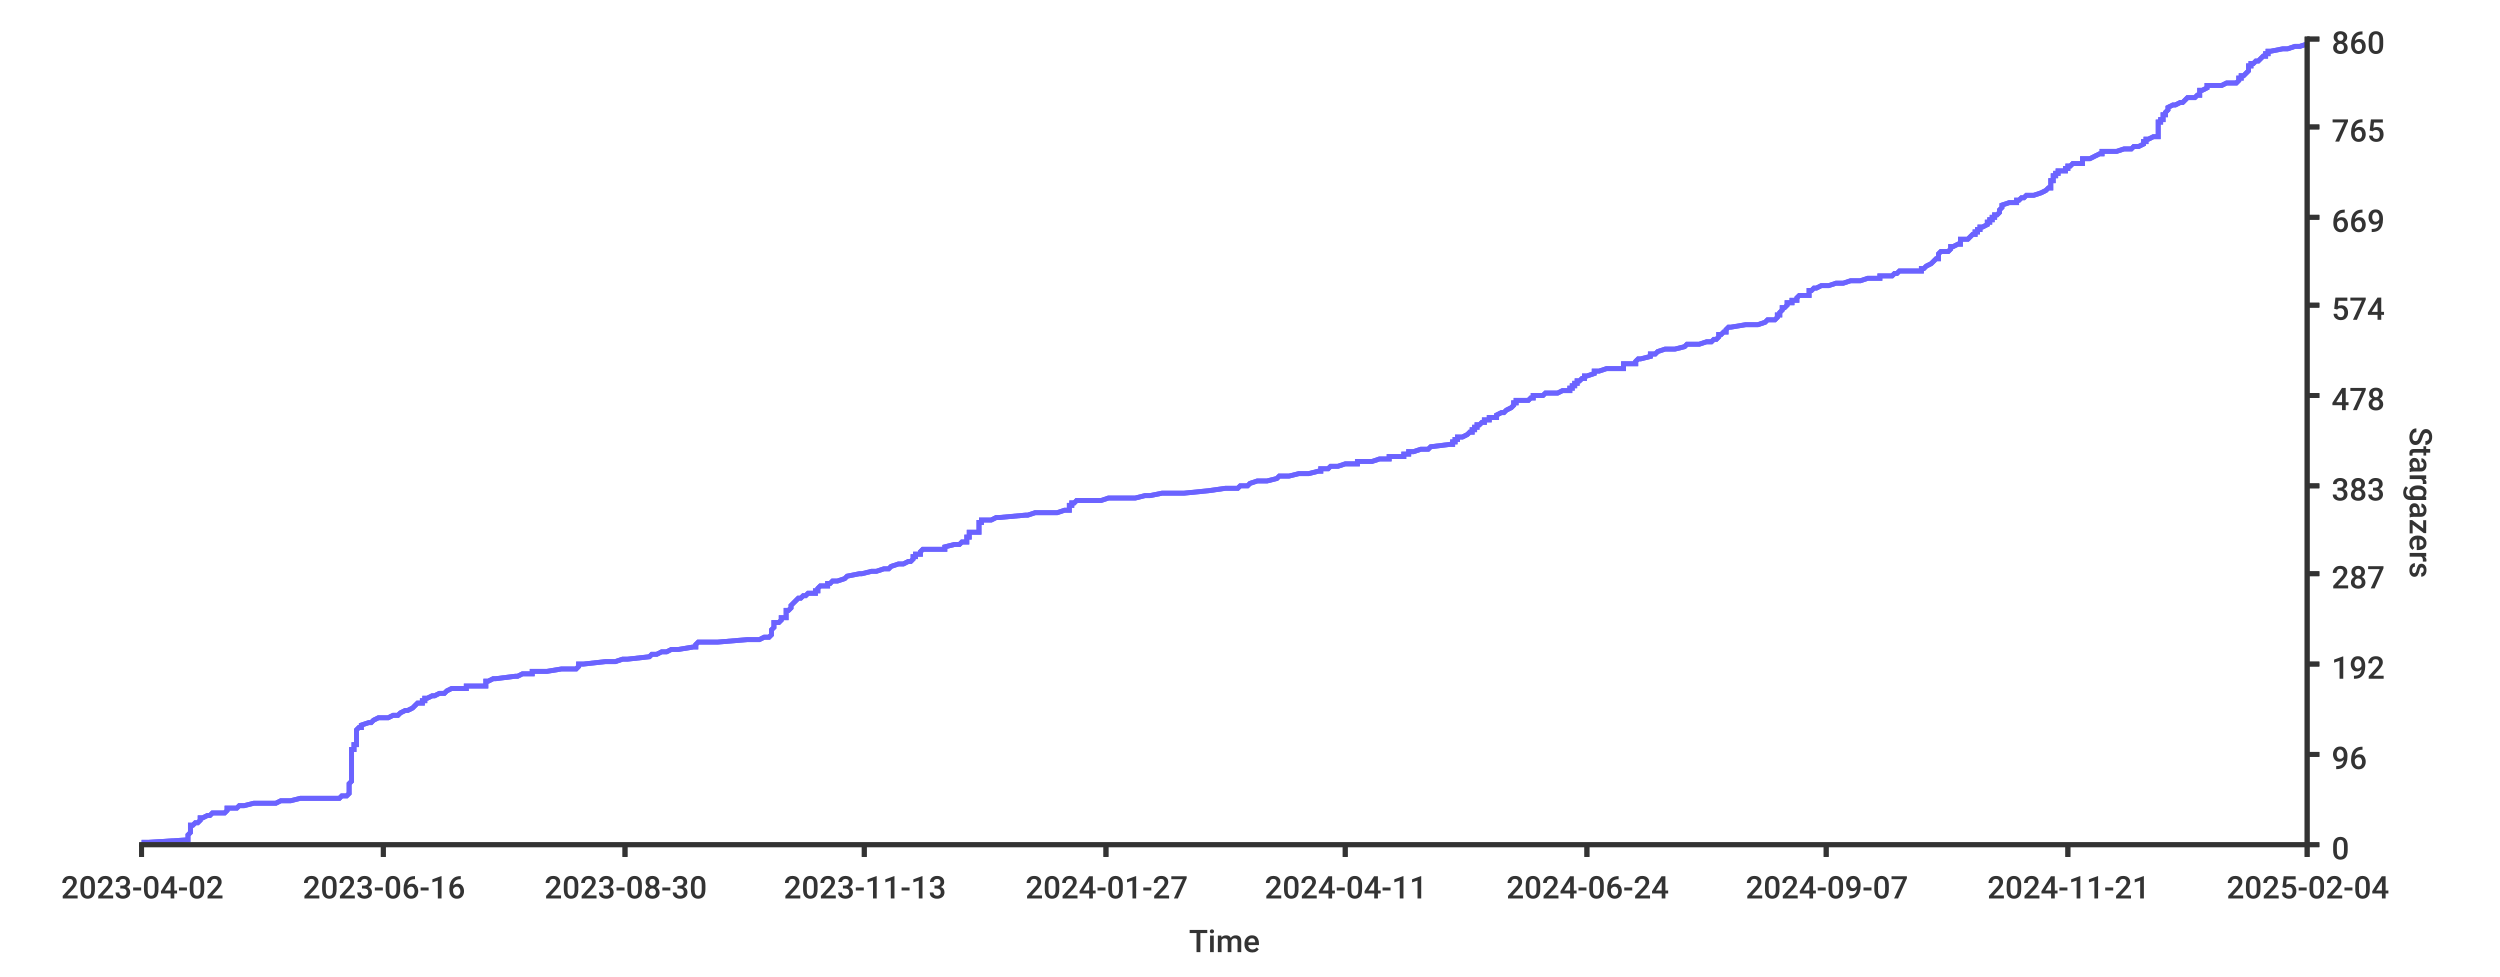
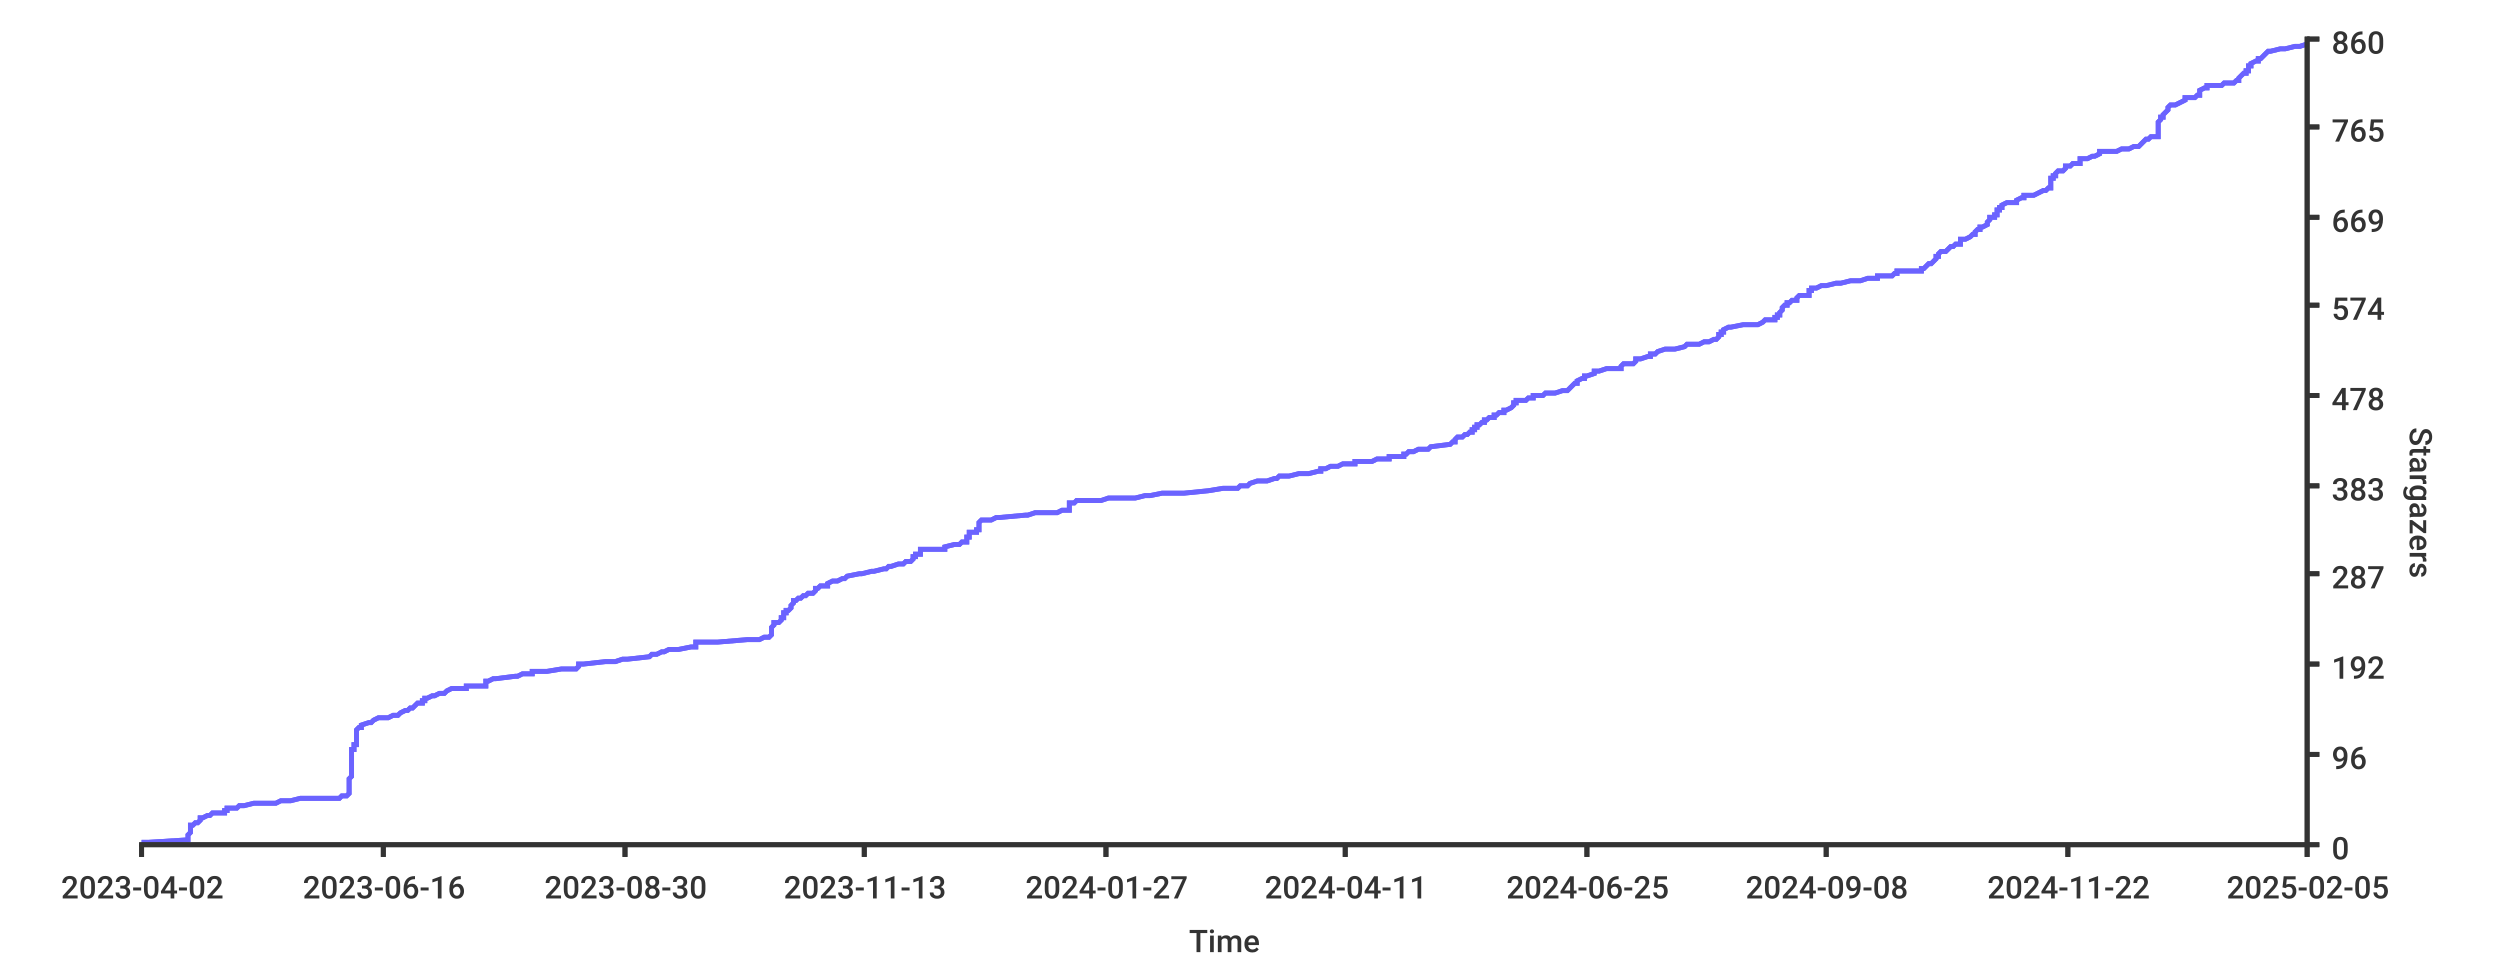
<svg xmlns="http://www.w3.org/2000/svg" width="1024px" height="400px">
  <style type="text/css">
path { fill: none; stroke: rgb(51,51,51); }
path.series { stroke: #6b63ff; }
rect.background { fill: rgb(255,255,255); stroke: none; }

text {
	stroke-width: 0;
	stroke: none;
	fill: rgba(51,51,51,1.0);
	font-size: 12.8px;
	font-family: 'Roboto Medium', sans-serif;
}
</style>
  <rect class="background" rx="8" x="0" y="0" width="1024px" height="400px" />
-   <rect width="1024px" height="400px" class="background" rx="8" x="0" y="0" />
-   <path stroke-width="2" class="series" d="M 58 345 L 61 345 L 77 344 L 77 344 L 77 344 L 77 343 L 77 343 L 77 342 L 77 342 L 77 342 L 78 341 L 78 341 L 78 341 L 78 340 L 78 340 L 78 339 L 78 339 L 78 339 L 78 338 L 79 338 L 80 337 L 80 337 L 81 337 L 82 336 L 82 336 L 82 336 L 82 335 L 83 335 L 85 334 L 85 334 L 86 334 L 87 333 L 92 333 L 93 332 L 93 332 L 93 332 L 93 331 L 96 331 L 97 331 L 98 330 L 100 330 L 104 329 L 106 329 L 113 329 L 115 328 L 119 328 L 123 327 L 125 327 L 139 327 L 140 326 L 140 326 L 142 326 L 143 325 L 143 325 L 143 324 L 143 324 L 143 324 L 143 323 L 143 323 L 143 322 L 143 322 L 143 322 L 143 321 L 143 321 L 143 321 L 144 320 L 144 320 L 144 319 L 144 319 L 144 319 L 144 318 L 144 318 L 144 317 L 144 317 L 144 317 L 144 316 L 144 316 L 144 316 L 144 315 L 144 315 L 144 314 L 144 314 L 144 314 L 144 313 L 144 313 L 144 313 L 144 312 L 144 312 L 144 311 L 144 311 L 144 311 L 144 310 L 144 310 L 144 309 L 144 309 L 144 309 L 144 308 L 144 308 L 144 308 L 144 307 L 145 307 L 145 306 L 145 306 L 145 306 L 145 305 L 146 305 L 146 304 L 146 304 L 146 304 L 146 303 L 146 303 L 146 303 L 146 302 L 146 302 L 146 301 L 146 301 L 146 301 L 146 300 L 146 300 L 146 299 L 146 299 L 146 299 L 147 298 L 148 298 L 148 298 L 148 297 L 148 297 L 151 296 L 152 296 L 152 296 L 153 295 L 153 295 L 155 294 L 158 294 L 159 294 L 161 293 L 162 293 L 163 293 L 164 292 L 164 292 L 166 291 L 167 291 L 167 291 L 169 290 L 169 290 L 170 289 L 170 289 L 170 289 L 171 288 L 172 288 L 173 288 L 173 287 L 174 287 L 174 286 L 174 286 L 175 286 L 177 285 L 178 285 L 180 284 L 181 284 L 182 284 L 183 283 L 183 283 L 183 283 L 185 282 L 191 282 L 191 281 L 193 281 L 199 281 L 199 280 L 199 280 L 199 280 L 199 279 L 200 279 L 202 278 L 203 278 L 203 278 L 211 277 L 212 277 L 214 276 L 216 276 L 218 276 L 218 275 L 219 275 L 224 275 L 230 274 L 236 274 L 237 273 L 237 273 L 237 273 L 237 272 L 239 272 L 248 271 L 252 271 L 252 271 L 255 270 L 256 270 L 257 270 L 266 269 L 266 269 L 267 268 L 267 268 L 269 268 L 271 267 L 273 267 L 275 266 L 276 266 L 278 266 L 284 265 L 284 265 L 285 265 L 285 264 L 285 264 L 286 263 L 288 263 L 294 263 L 306 262 L 311 262 L 313 261 L 313 261 L 315 261 L 316 260 L 316 260 L 316 260 L 316 259 L 316 259 L 316 258 L 316 258 L 316 258 L 317 257 L 317 257 L 317 256 L 317 256 L 317 256 L 317 255 L 318 255 L 319 255 L 320 254 L 320 254 L 320 253 L 320 253 L 322 253 L 322 252 L 322 252 L 322 251 L 322 251 L 322 251 L 322 250 L 323 250 L 323 250 L 324 249 L 324 249 L 324 248 L 324 248 L 324 248 L 325 247 L 325 247 L 325 247 L 326 246 L 326 246 L 327 245 L 327 245 L 328 245 L 329 244 L 330 244 L 331 243 L 334 243 L 334 243 L 334 242 L 334 242 L 335 242 L 335 241 L 335 241 L 336 240 L 337 240 L 339 240 L 339 239 L 340 239 L 341 238 L 343 238 L 343 238 L 346 237 L 346 237 L 346 237 L 347 236 L 347 236 L 352 235 L 353 235 L 353 235 L 357 234 L 359 234 L 362 233 L 363 233 L 364 233 L 365 232 L 365 232 L 365 232 L 368 231 L 370 231 L 372 230 L 372 230 L 373 230 L 374 229 L 374 229 L 374 228 L 374 228 L 375 228 L 375 227 L 375 227 L 377 227 L 377 226 L 377 226 L 378 225 L 382 225 L 387 225 L 387 224 L 387 224 L 391 223 L 393 223 L 393 223 L 394 222 L 395 222 L 396 222 L 396 221 L 396 221 L 396 220 L 396 220 L 397 220 L 397 219 L 397 219 L 397 218 L 398 218 L 401 218 L 401 217 L 401 217 L 401 217 L 401 216 L 401 216 L 401 215 L 401 215 L 401 215 L 401 214 L 402 214 L 402 214 L 402 213 L 406 213 L 408 212 L 408 212 L 409 212 L 420 211 L 421 211 L 424 210 L 427 210 L 433 210 L 436 209 L 438 209 L 438 209 L 438 208 L 438 208 L 438 207 L 439 207 L 439 207 L 439 206 L 440 206 L 441 205 L 449 205 L 451 205 L 454 204 L 461 204 L 465 204 L 469 203 L 471 203 L 476 202 L 476 202 L 485 202 L 495 201 L 495 201 L 502 200 L 502 200 L 507 200 L 508 199 L 511 199 L 511 199 L 512 198 L 512 198 L 515 197 L 516 197 L 519 197 L 523 196 L 523 196 L 524 195 L 525 195 L 528 195 L 532 194 L 532 194 L 536 194 L 540 193 L 541 193 L 541 192 L 543 192 L 544 192 L 545 191 L 548 191 L 551 190 L 553 190 L 556 190 L 556 189 L 561 189 L 562 189 L 565 188 L 569 188 L 569 187 L 574 187 L 575 187 L 575 186 L 577 186 L 577 185 L 579 185 L 579 185 L 582 184 L 585 184 L 585 184 L 586 183 L 586 183 L 594 182 L 594 182 L 595 182 L 595 181 L 595 181 L 596 181 L 596 180 L 597 180 L 597 179 L 599 179 L 599 179 L 601 178 L 601 178 L 602 177 L 603 177 L 603 177 L 603 176 L 604 176 L 604 176 L 604 175 L 605 175 L 605 174 L 605 174 L 606 174 L 607 173 L 608 173 L 608 172 L 609 172 L 610 172 L 610 171 L 611 171 L 613 171 L 613 170 L 613 170 L 615 169 L 616 169 L 616 169 L 617 168 L 617 168 L 619 167 L 619 167 L 619 167 L 620 166 L 620 166 L 620 166 L 620 165 L 621 165 L 621 164 L 622 164 L 626 164 L 627 163 L 628 163 L 628 162 L 631 162 L 632 162 L 633 161 L 635 161 L 638 161 L 640 160 L 643 160 L 643 159 L 644 159 L 644 159 L 644 158 L 645 158 L 645 157 L 645 157 L 646 157 L 646 156 L 646 156 L 647 156 L 648 155 L 649 155 L 649 154 L 650 154 L 650 154 L 653 153 L 653 153 L 653 152 L 654 152 L 655 152 L 658 151 L 661 151 L 665 151 L 665 150 L 665 150 L 665 149 L 667 149 L 670 149 L 670 148 L 670 148 L 670 148 L 671 147 L 672 147 L 676 146 L 676 146 L 676 146 L 676 145 L 678 145 L 679 144 L 679 144 L 679 144 L 682 143 L 686 143 L 686 143 L 690 142 L 690 142 L 691 141 L 695 141 L 696 141 L 699 140 L 701 140 L 702 139 L 703 139 L 703 139 L 704 138 L 704 138 L 704 138 L 704 137 L 705 137 L 706 136 L 706 136 L 707 136 L 707 135 L 707 135 L 708 134 L 709 134 L 709 134 L 715 133 L 715 133 L 720 133 L 723 132 L 723 132 L 724 131 L 724 131 L 727 131 L 728 130 L 728 130 L 728 129 L 729 129 L 729 129 L 729 128 L 729 128 L 729 128 L 730 127 L 730 127 L 730 126 L 730 126 L 731 126 L 732 125 L 732 125 L 732 124 L 733 124 L 734 124 L 734 123 L 735 123 L 736 123 L 736 122 L 736 122 L 737 121 L 738 121 L 741 121 L 741 120 L 741 120 L 741 119 L 741 119 L 742 119 L 743 118 L 743 118 L 744 118 L 746 117 L 749 117 L 752 116 L 753 116 L 755 116 L 758 115 L 762 115 L 762 115 L 765 114 L 770 114 L 770 113 L 770 113 L 775 113 L 776 112 L 777 112 L 778 111 L 778 111 L 787 111 L 787 110 L 788 110 L 788 110 L 789 109 L 789 109 L 791 108 L 791 108 L 791 108 L 792 107 L 792 107 L 793 106 L 793 106 L 794 106 L 794 105 L 794 105 L 794 105 L 794 104 L 794 104 L 795 103 L 796 103 L 798 103 L 799 102 L 799 102 L 799 101 L 800 101 L 800 101 L 802 100 L 802 100 L 803 100 L 803 99 L 803 99 L 803 98 L 805 98 L 806 98 L 807 97 L 807 97 L 808 96 L 809 96 L 809 96 L 809 95 L 810 95 L 810 95 L 810 94 L 811 94 L 811 93 L 812 93 L 812 93 L 814 92 L 814 92 L 814 91 L 815 91 L 815 91 L 815 90 L 816 90 L 816 90 L 816 89 L 817 89 L 817 88 L 818 88 L 818 88 L 819 87 L 819 87 L 819 86 L 819 86 L 819 86 L 820 85 L 820 85 L 820 85 L 820 84 L 820 84 L 823 83 L 824 83 L 826 83 L 826 82 L 826 82 L 827 82 L 828 81 L 829 81 L 830 80 L 830 80 L 833 80 L 836 79 L 836 79 L 838 78 L 838 78 L 838 78 L 839 77 L 840 77 L 840 77 L 840 76 L 840 76 L 840 75 L 840 75 L 840 75 L 840 74 L 841 74 L 841 73 L 841 73 L 841 73 L 841 72 L 841 72 L 842 72 L 842 71 L 843 71 L 843 70 L 844 70 L 846 70 L 846 69 L 847 69 L 847 68 L 848 68 L 848 68 L 849 67 L 852 67 L 853 67 L 853 66 L 853 66 L 853 65 L 853 65 L 856 65 L 858 64 L 858 64 L 860 63 L 860 63 L 861 63 L 861 62 L 862 62 L 867 62 L 870 61 L 873 61 L 874 60 L 875 60 L 876 60 L 878 59 L 878 59 L 878 58 L 878 58 L 879 58 L 879 57 L 880 57 L 880 57 L 882 56 L 884 56 L 884 55 L 884 55 L 884 55 L 884 54 L 884 54 L 884 53 L 884 53 L 884 53 L 884 52 L 884 52 L 884 52 L 884 51 L 884 51 L 884 50 L 884 50 L 885 50 L 885 49 L 885 49 L 886 49 L 886 48 L 886 48 L 886 47 L 886 47 L 887 47 L 887 46 L 887 46 L 888 45 L 888 45 L 888 45 L 888 44 L 888 44 L 888 44 L 890 43 L 891 43 L 893 42 L 894 42 L 894 42 L 895 41 L 895 41 L 896 40 L 897 40 L 899 40 L 900 39 L 901 39 L 901 39 L 901 38 L 901 38 L 901 37 L 901 37 L 902 37 L 904 36 L 904 36 L 904 35 L 908 35 L 910 35 L 912 34 L 915 34 L 916 34 L 917 33 L 917 33 L 917 32 L 917 32 L 918 32 L 918 31 L 919 31 L 920 30 L 920 30 L 920 30 L 921 29 L 921 29 L 921 29 L 921 28 L 921 28 L 921 27 L 922 27 L 922 27 L 922 26 L 923 26 L 924 25 L 925 25 L 925 25 L 926 24 L 926 24 L 926 24 L 927 23 L 928 23 L 928 22 L 928 22 L 929 22 L 929 21 L 930 21 L 935 20 L 935 20 L 937 20 L 940 19 L 941 19 L 942 19 L 945 18" />
-   <path stroke-width="2" class="series" d="M 58 345 L 61 345 L 77 344 L 77 344 L 77 344 L 77 343 L 77 343 L 77 342 L 77 342 L 77 342 L 78 341 L 78 341 L 78 341 L 78 340 L 78 340 L 78 339 L 78 339 L 78 339 L 78 338 L 79 338 L 80 337 L 80 337 L 81 337 L 82 336 L 82 336 L 82 336 L 82 335 L 83 335 L 85 334 L 85 334 L 86 334 L 87 333 L 92 333 L 93 332 L 93 332 L 93 332 L 93 331 L 96 331 L 97 331 L 98 330 L 100 330 L 104 329 L 106 329 L 113 329 L 115 328 L 119 328 L 123 327 L 125 327 L 139 327 L 140 326 L 140 326 L 142 326 L 143 325 L 143 325 L 143 324 L 143 324 L 143 324 L 143 323 L 143 323 L 143 322 L 143 322 L 143 322 L 143 321 L 143 321 L 143 321 L 144 320 L 144 320 L 144 319 L 144 319 L 144 319 L 144 318 L 144 318 L 144 317 L 144 317 L 144 317 L 144 316 L 144 316 L 144 316 L 144 315 L 144 315 L 144 314 L 144 314 L 144 314 L 144 313 L 144 313 L 144 313 L 144 312 L 144 312 L 144 311 L 144 311 L 144 311 L 144 310 L 144 310 L 144 309 L 144 309 L 144 309 L 144 308 L 144 308 L 144 308 L 144 307 L 145 307 L 145 306 L 145 306 L 145 306 L 145 305 L 146 305 L 146 304 L 146 304 L 146 304 L 146 303 L 146 303 L 146 303 L 146 302 L 146 302 L 146 301 L 146 301 L 146 301 L 146 300 L 146 300 L 146 299 L 146 299 L 146 299 L 147 298 L 148 298 L 148 298 L 148 297 L 148 297 L 151 296 L 152 296 L 152 296 L 153 295 L 153 295 L 155 294 L 158 294 L 159 294 L 161 293 L 162 293 L 163 293 L 164 292 L 164 292 L 166 291 L 167 291 L 167 291 L 169 290 L 169 290 L 170 289 L 170 289 L 170 289 L 171 288 L 172 288 L 173 288 L 173 287 L 174 287 L 174 286 L 174 286 L 175 286 L 177 285 L 178 285 L 180 284 L 181 284 L 182 284 L 183 283 L 183 283 L 183 283 L 185 282 L 191 282 L 191 281 L 193 281 L 199 281 L 199 280 L 199 280 L 199 280 L 199 279 L 200 279 L 202 278 L 203 278 L 203 278 L 211 277 L 212 277 L 214 276 L 216 276 L 218 276 L 218 275 L 219 275 L 224 275 L 230 274 L 236 274 L 237 273 L 237 273 L 237 273 L 237 272 L 239 272 L 248 271 L 252 271 L 252 271 L 255 270 L 256 270 L 257 270 L 266 269 L 266 269 L 267 268 L 267 268 L 269 268 L 271 267 L 273 267 L 275 266 L 276 266 L 278 266 L 284 265 L 284 265 L 285 265 L 285 264 L 285 264 L 286 263 L 288 263 L 294 263 L 306 262 L 311 262 L 313 261 L 313 261 L 315 261 L 316 260 L 316 260 L 316 260 L 316 259 L 316 259 L 316 258 L 316 258 L 316 258 L 317 257 L 317 257 L 317 256 L 317 256 L 317 256 L 317 255 L 318 255 L 319 255 L 320 254 L 320 254 L 320 253 L 320 253 L 322 253 L 322 252 L 322 252 L 322 251 L 322 251 L 322 251 L 322 250 L 323 250 L 323 250 L 324 249 L 324 249 L 324 248 L 324 248 L 324 248 L 325 247 L 325 247 L 325 247 L 326 246 L 326 246 L 327 245 L 327 245 L 328 245 L 329 244 L 330 244 L 331 243 L 334 243 L 334 243 L 334 242 L 334 242 L 335 242 L 335 241 L 335 241 L 336 240 L 337 240 L 339 240 L 339 239 L 340 239 L 341 238 L 343 238 L 343 238 L 346 237 L 346 237 L 346 237 L 347 236 L 347 236 L 352 235 L 353 235 L 353 235 L 357 234 L 359 234 L 362 233 L 363 233 L 364 233 L 365 232 L 365 232 L 365 232 L 368 231 L 370 231 L 372 230 L 372 230 L 373 230 L 374 229 L 374 229 L 374 228 L 374 228 L 375 228 L 375 227 L 375 227 L 377 227 L 377 226 L 377 226 L 378 225 L 382 225 L 387 225 L 387 224 L 387 224 L 391 223 L 393 223 L 393 223 L 394 222 L 395 222 L 396 222 L 396 221 L 396 221 L 396 220 L 396 220 L 397 220 L 397 219 L 397 219 L 397 218 L 398 218 L 401 218 L 401 217 L 401 217 L 401 217 L 401 216 L 401 216 L 401 215 L 401 215 L 401 215 L 401 214 L 402 214 L 402 214 L 402 213 L 406 213 L 408 212 L 408 212 L 409 212 L 420 211 L 421 211 L 424 210 L 427 210 L 433 210 L 436 209 L 438 209 L 438 209 L 438 208 L 438 208 L 438 207 L 439 207 L 439 207 L 439 206 L 440 206 L 441 205 L 449 205 L 451 205 L 454 204 L 461 204 L 465 204 L 469 203 L 471 203 L 476 202 L 476 202 L 485 202 L 495 201 L 495 201 L 502 200 L 502 200 L 507 200 L 508 199 L 511 199 L 511 199 L 512 198 L 512 198 L 515 197 L 516 197 L 519 197 L 523 196 L 523 196 L 524 195 L 525 195 L 528 195 L 532 194 L 532 194 L 536 194 L 540 193 L 541 193 L 541 192 L 543 192 L 544 192 L 545 191 L 548 191 L 551 190 L 553 190 L 556 190 L 556 189 L 561 189 L 562 189 L 565 188 L 569 188 L 569 187 L 574 187 L 575 187 L 575 186 L 577 186 L 577 185 L 579 185 L 579 185 L 582 184 L 585 184 L 585 184 L 586 183 L 586 183 L 594 182 L 594 182 L 595 182 L 595 181 L 595 181 L 596 181 L 596 180 L 597 180 L 597 179 L 599 179 L 599 179 L 601 178 L 601 178 L 602 177 L 603 177 L 603 177 L 603 176 L 604 176 L 604 176 L 604 175 L 605 175 L 605 174 L 605 174 L 606 174 L 607 173 L 608 173 L 608 172 L 609 172 L 610 172 L 610 171 L 611 171 L 613 171 L 613 170 L 613 170 L 615 169 L 616 169 L 616 169 L 617 168 L 617 168 L 619 167 L 619 167 L 619 167 L 620 166 L 620 166 L 620 166 L 620 165 L 621 165 L 621 164 L 622 164 L 626 164 L 627 163 L 628 163 L 628 162 L 631 162 L 632 162 L 633 161 L 635 161 L 638 161 L 640 160 L 643 160 L 643 159 L 644 159 L 644 159 L 644 158 L 645 158 L 645 157 L 645 157 L 646 157 L 646 156 L 646 156 L 647 156 L 648 155 L 649 155 L 649 154 L 650 154 L 650 154 L 653 153 L 653 153 L 653 152 L 654 152 L 655 152 L 658 151 L 661 151 L 665 151 L 665 150 L 665 150 L 665 149 L 667 149 L 670 149 L 670 148 L 670 148 L 670 148 L 671 147 L 672 147 L 676 146 L 676 146 L 676 146 L 676 145 L 678 145 L 679 144 L 679 144 L 679 144 L 682 143 L 686 143 L 686 143 L 690 142 L 690 142 L 691 141 L 695 141 L 696 141 L 699 140 L 701 140 L 702 139 L 703 139 L 703 139 L 704 138 L 704 138 L 704 138 L 704 137 L 705 137 L 706 136 L 706 136 L 707 136 L 707 135 L 707 135 L 708 134 L 709 134 L 709 134 L 715 133 L 715 133 L 720 133 L 723 132 L 723 132 L 724 131 L 724 131 L 727 131 L 728 130 L 728 130 L 728 129 L 729 129 L 729 129 L 729 128 L 729 128 L 729 128 L 730 127 L 730 127 L 730 126 L 730 126 L 731 126 L 732 125 L 732 125 L 732 124 L 733 124 L 734 124 L 734 123 L 735 123 L 736 123 L 736 122 L 736 122 L 737 121 L 738 121 L 741 121 L 741 120 L 741 120 L 741 119 L 741 119 L 742 119 L 743 118 L 743 118 L 744 118 L 746 117 L 749 117 L 752 116 L 753 116 L 755 116 L 758 115 L 762 115 L 762 115 L 765 114 L 770 114 L 770 113 L 770 113 L 775 113 L 776 112 L 777 112 L 778 111 L 778 111 L 787 111 L 787 110 L 788 110 L 788 110 L 789 109 L 789 109 L 791 108 L 791 108 L 791 108 L 792 107 L 792 107 L 793 106 L 793 106 L 794 106 L 794 105 L 794 105 L 794 105 L 794 104 L 794 104 L 795 103 L 796 103 L 798 103 L 799 102 L 799 102 L 799 101 L 800 101 L 800 101 L 802 100 L 802 100 L 803 100 L 803 99 L 803 99 L 803 98 L 805 98 L 806 98 L 807 97 L 807 97 L 808 96 L 809 96 L 809 96 L 809 95 L 810 95 L 810 95 L 810 94 L 811 94 L 811 93 L 812 93 L 812 93 L 814 92 L 814 92 L 814 91 L 815 91 L 815 91 L 815 90 L 816 90 L 816 90 L 816 89 L 817 89 L 817 88 L 818 88 L 818 88 L 819 87 L 819 87 L 819 86 L 819 86 L 819 86 L 820 85 L 820 85 L 820 85 L 820 84 L 820 84 L 823 83 L 824 83 L 826 83 L 826 82 L 826 82 L 827 82 L 828 81 L 829 81 L 830 80 L 830 80 L 833 80 L 836 79 L 836 79 L 838 78 L 838 78 L 838 78 L 839 77 L 840 77 L 840 77 L 840 76 L 840 76 L 840 75 L 840 75 L 840 75 L 840 74 L 841 74 L 841 73 L 841 73 L 841 73 L 841 72 L 841 72 L 842 72 L 842 71 L 843 71 L 843 70 L 844 70 L 846 70 L 846 69 L 847 69 L 847 68 L 848 68 L 848 68 L 849 67 L 852 67 L 853 67 L 853 66 L 853 66 L 853 65 L 853 65 L 856 65 L 858 64 L 858 64 L 860 63 L 860 63 L 861 63 L 861 62 L 862 62 L 867 62 L 870 61 L 873 61 L 874 60 L 875 60 L 876 60 L 878 59 L 878 59 L 878 58 L 878 58 L 879 58 L 879 57 L 880 57 L 880 57 L 882 56 L 884 56 L 884 55 L 884 55 L 884 55 L 884 54 L 884 54 L 884 53 L 884 53 L 884 53 L 884 52 L 884 52 L 884 52 L 884 51 L 884 51 L 884 50 L 884 50 L 885 50 L 885 49 L 885 49 L 886 49 L 886 48 L 886 48 L 886 47 L 886 47 L 887 47 L 887 46 L 887 46 L 888 45 L 888 45 L 888 45 L 888 44 L 888 44 L 888 44 L 890 43 L 891 43 L 893 42 L 894 42 L 894 42 L 895 41 L 895 41 L 896 40 L 897 40 L 899 40 L 900 39 L 901 39 L 901 39 L 901 38 L 901 38 L 901 37 L 901 37 L 902 37 L 904 36 L 904 36 L 904 35 L 908 35 L 910 35 L 912 34 L 915 34 L 916 34 L 917 33 L 917 33 L 917 32 L 917 32 L 918 32 L 918 31 L 919 31 L 920 30 L 920 30 L 920 30 L 921 29 L 921 29 L 921 29 L 921 28 L 921 28 L 921 27 L 922 27 L 922 27 L 922 26 L 923 26 L 924 25 L 925 25 L 925 25 L 926 24 L 926 24 L 926 24 L 927 23 L 928 23 L 928 22 L 928 22 L 929 22 L 929 21 L 930 21 L 935 20 L 935 20 L 937 20 L 940 19 L 941 19 L 942 19 L 945 18" />
-   <path d="M 945 346 L 945 15" stroke-width="2" />
-   <path d="M 945 346 L 945 15" stroke-width="2" />
+   <rect height="400px" class="background" rx="8" x="0" y="0" width="1024px" />
+   <path stroke-width="2" class="series" d="M 58 345 L 61 345 L 77 344 L 77 344 L 77 344 L 77 343 L 77 343 L 77 342 L 77 342 L 77 342 L 78 341 L 78 341 L 78 341 L 78 340 L 78 340 L 78 339 L 78 339 L 78 339 L 78 338 L 79 338 L 80 337 L 80 337 L 81 337 L 82 336 L 82 336 L 82 336 L 82 335 L 83 335 L 85 334 L 85 334 L 86 334 L 87 333 L 92 333 L 92 332 L 93 332 L 93 332 L 93 331 L 96 331 L 97 331 L 98 330 L 100 330 L 104 329 L 106 329 L 113 329 L 115 328 L 119 328 L 123 327 L 124 327 L 139 327 L 140 326 L 140 326 L 142 326 L 143 325 L 143 325 L 143 324 L 143 324 L 143 324 L 143 323 L 143 323 L 143 322 L 143 322 L 143 322 L 143 321 L 143 321 L 143 321 L 143 320 L 143 320 L 143 319 L 143 319 L 143 319 L 144 318 L 144 318 L 144 317 L 144 317 L 144 317 L 144 316 L 144 316 L 144 316 L 144 315 L 144 315 L 144 314 L 144 314 L 144 314 L 144 313 L 144 313 L 144 313 L 144 312 L 144 312 L 144 311 L 144 311 L 144 311 L 144 310 L 144 310 L 144 309 L 144 309 L 144 309 L 144 308 L 144 308 L 144 308 L 144 307 L 145 307 L 145 306 L 145 306 L 145 306 L 145 305 L 146 305 L 146 304 L 146 304 L 146 304 L 146 303 L 146 303 L 146 303 L 146 302 L 146 302 L 146 301 L 146 301 L 146 301 L 146 300 L 146 300 L 146 299 L 146 299 L 146 299 L 147 298 L 148 298 L 148 298 L 148 297 L 148 297 L 151 296 L 152 296 L 152 296 L 153 295 L 153 295 L 155 294 L 158 294 L 159 294 L 161 293 L 162 293 L 163 293 L 164 292 L 164 292 L 166 291 L 167 291 L 167 291 L 168 290 L 169 290 L 170 289 L 170 289 L 170 289 L 171 288 L 172 288 L 173 288 L 173 287 L 174 287 L 174 286 L 174 286 L 175 286 L 177 285 L 178 285 L 180 284 L 181 284 L 182 284 L 183 283 L 183 283 L 183 283 L 185 282 L 191 282 L 191 281 L 192 281 L 199 281 L 199 280 L 199 280 L 199 280 L 199 279 L 200 279 L 202 278 L 203 278 L 203 278 L 211 277 L 212 277 L 214 276 L 216 276 L 218 276 L 218 275 L 219 275 L 224 275 L 230 274 L 236 274 L 237 273 L 237 273 L 237 273 L 237 272 L 239 272 L 248 271 L 252 271 L 252 271 L 255 270 L 256 270 L 257 270 L 266 269 L 266 269 L 267 268 L 267 268 L 269 268 L 271 267 L 272 267 L 274 266 L 276 266 L 278 266 L 283 265 L 284 265 L 285 265 L 285 264 L 285 264 L 285 263 L 288 263 L 294 263 L 306 262 L 311 262 L 313 261 L 313 261 L 315 261 L 316 260 L 316 260 L 316 260 L 316 259 L 316 259 L 316 258 L 316 258 L 316 258 L 316 257 L 316 257 L 317 256 L 317 256 L 317 256 L 317 255 L 317 255 L 319 255 L 320 254 L 320 254 L 320 253 L 320 253 L 321 253 L 321 252 L 321 252 L 321 251 L 321 251 L 322 251 L 322 250 L 323 250 L 323 250 L 324 249 L 324 249 L 324 248 L 324 248 L 324 248 L 325 247 L 325 247 L 325 247 L 325 246 L 326 246 L 327 245 L 327 245 L 328 245 L 329 244 L 330 244 L 331 243 L 333 243 L 333 243 L 334 242 L 334 242 L 334 242 L 334 241 L 335 241 L 336 240 L 337 240 L 339 240 L 339 239 L 339 239 L 341 238 L 343 238 L 343 238 L 345 237 L 346 237 L 346 237 L 347 236 L 347 236 L 352 235 L 353 235 L 353 235 L 357 234 L 358 234 L 362 233 L 363 233 L 363 233 L 364 232 L 365 232 L 365 232 L 368 231 L 370 231 L 371 230 L 372 230 L 373 230 L 374 229 L 374 229 L 374 228 L 374 228 L 375 228 L 375 227 L 375 227 L 377 227 L 377 226 L 377 226 L 377 225 L 382 225 L 387 225 L 387 224 L 387 224 L 391 223 L 393 223 L 393 223 L 394 222 L 395 222 L 396 222 L 396 221 L 396 221 L 396 220 L 396 220 L 397 220 L 397 219 L 397 219 L 397 218 L 398 218 L 400 218 L 400 217 L 400 217 L 401 217 L 401 216 L 401 216 L 401 215 L 401 215 L 401 215 L 401 214 L 401 214 L 401 214 L 402 213 L 406 213 L 408 212 L 408 212 L 409 212 L 420 211 L 421 211 L 424 210 L 427 210 L 433 210 L 435 209 L 438 209 L 438 209 L 438 208 L 438 208 L 438 207 L 438 207 L 438 207 L 438 206 L 440 206 L 441 205 L 449 205 L 451 205 L 454 204 L 460 204 L 465 204 L 469 203 L 471 203 L 476 202 L 476 202 L 485 202 L 495 201 L 495 201 L 501 200 L 502 200 L 507 200 L 508 199 L 511 199 L 511 199 L 512 198 L 512 198 L 515 197 L 516 197 L 519 197 L 522 196 L 523 196 L 524 195 L 525 195 L 528 195 L 532 194 L 532 194 L 536 194 L 540 193 L 541 193 L 541 192 L 543 192 L 543 192 L 545 191 L 548 191 L 550 190 L 553 190 L 555 190 L 555 189 L 561 189 L 562 189 L 564 188 L 569 188 L 569 187 L 574 187 L 575 187 L 575 186 L 576 186 L 577 185 L 579 185 L 579 185 L 581 184 L 584 184 L 585 184 L 586 183 L 586 183 L 594 182 L 594 182 L 594 182 L 595 181 L 595 181 L 596 181 L 596 180 L 596 180 L 597 179 L 599 179 L 599 179 L 600 178 L 601 178 L 602 177 L 602 177 L 603 177 L 603 176 L 604 176 L 604 176 L 604 175 L 605 175 L 605 174 L 605 174 L 606 174 L 607 173 L 608 173 L 608 172 L 609 172 L 609 172 L 610 171 L 611 171 L 612 171 L 612 170 L 613 170 L 614 169 L 616 169 L 616 169 L 616 168 L 617 168 L 619 167 L 619 167 L 619 167 L 620 166 L 620 166 L 620 166 L 620 165 L 621 165 L 621 164 L 622 164 L 625 164 L 626 163 L 628 163 L 628 162 L 631 162 L 632 162 L 633 161 L 635 161 L 637 161 L 640 160 L 642 160 L 643 159 L 643 159 L 643 159 L 644 158 L 644 158 L 645 157 L 645 157 L 646 157 L 646 156 L 646 156 L 646 156 L 648 155 L 649 155 L 649 154 L 650 154 L 650 154 L 653 153 L 653 153 L 653 152 L 654 152 L 655 152 L 658 151 L 660 151 L 664 151 L 664 150 L 664 150 L 665 149 L 667 149 L 669 149 L 670 148 L 670 148 L 670 148 L 670 147 L 672 147 L 675 146 L 676 146 L 676 146 L 676 145 L 678 145 L 679 144 L 679 144 L 679 144 L 682 143 L 685 143 L 686 143 L 690 142 L 690 142 L 691 141 L 694 141 L 696 141 L 698 140 L 700 140 L 702 139 L 703 139 L 703 139 L 704 138 L 704 138 L 704 138 L 704 137 L 705 137 L 705 136 L 705 136 L 706 136 L 706 135 L 706 135 L 708 134 L 709 134 L 709 134 L 714 133 L 715 133 L 720 133 L 722 132 L 722 132 L 723 131 L 724 131 L 727 131 L 727 130 L 728 130 L 728 129 L 729 129 L 729 129 L 729 128 L 729 128 L 729 128 L 730 127 L 730 127 L 730 126 L 730 126 L 730 126 L 731 125 L 732 125 L 732 124 L 733 124 L 733 124 L 734 123 L 735 123 L 736 123 L 736 122 L 736 122 L 737 121 L 738 121 L 741 121 L 741 120 L 741 120 L 741 119 L 741 119 L 742 119 L 742 118 L 742 118 L 744 118 L 746 117 L 748 117 L 752 116 L 753 116 L 754 116 L 758 115 L 762 115 L 762 115 L 765 114 L 769 114 L 769 113 L 769 113 L 775 113 L 776 112 L 777 112 L 777 111 L 778 111 L 787 111 L 787 110 L 788 110 L 788 110 L 789 109 L 789 109 L 790 108 L 791 108 L 791 108 L 792 107 L 792 107 L 793 106 L 793 106 L 793 106 L 793 105 L 794 105 L 794 105 L 794 104 L 794 104 L 795 103 L 796 103 L 797 103 L 798 102 L 798 102 L 799 101 L 800 101 L 800 101 L 801 100 L 802 100 L 803 100 L 803 99 L 803 99 L 803 98 L 805 98 L 805 98 L 807 97 L 807 97 L 808 96 L 808 96 L 809 96 L 809 95 L 809 95 L 809 95 L 810 94 L 811 94 L 811 93 L 812 93 L 812 93 L 814 92 L 814 92 L 814 91 L 814 91 L 814 91 L 815 90 L 815 90 L 815 90 L 815 89 L 817 89 L 817 88 L 817 88 L 818 88 L 818 87 L 818 87 L 818 86 L 818 86 L 819 86 L 819 85 L 820 85 L 820 85 L 820 84 L 820 84 L 822 83 L 824 83 L 826 83 L 826 82 L 826 82 L 826 82 L 828 81 L 829 81 L 829 80 L 830 80 L 833 80 L 835 79 L 835 79 L 837 78 L 838 78 L 838 78 L 839 77 L 839 77 L 840 77 L 840 76 L 840 76 L 840 75 L 840 75 L 840 75 L 840 74 L 840 74 L 840 73 L 841 73 L 841 73 L 841 72 L 841 72 L 842 72 L 842 71 L 842 71 L 843 70 L 844 70 L 845 70 L 846 69 L 846 69 L 846 68 L 848 68 L 848 68 L 849 67 L 851 67 L 852 67 L 852 66 L 852 66 L 852 65 L 853 65 L 855 65 L 857 64 L 858 64 L 860 63 L 860 63 L 860 63 L 860 62 L 861 62 L 867 62 L 869 61 L 872 61 L 874 60 L 875 60 L 876 60 L 877 59 L 877 59 L 878 58 L 878 58 L 878 58 L 879 57 L 880 57 L 880 57 L 881 56 L 884 56 L 884 55 L 884 55 L 884 55 L 884 54 L 884 54 L 884 53 L 884 53 L 884 53 L 884 52 L 884 52 L 884 52 L 884 51 L 884 51 L 884 50 L 884 50 L 884 50 L 885 49 L 885 49 L 885 49 L 885 48 L 886 48 L 886 47 L 886 47 L 886 47 L 887 46 L 887 46 L 888 45 L 888 45 L 888 45 L 888 44 L 888 44 L 888 44 L 889 43 L 891 43 L 893 42 L 893 42 L 893 42 L 895 41 L 895 41 L 895 40 L 896 40 L 899 40 L 900 39 L 901 39 L 901 39 L 901 38 L 901 38 L 901 37 L 901 37 L 901 37 L 903 36 L 904 36 L 904 35 L 908 35 L 910 35 L 911 34 L 914 34 L 915 34 L 916 33 L 917 33 L 917 32 L 917 32 L 917 32 L 918 31 L 918 31 L 919 30 L 920 30 L 920 30 L 920 29 L 921 29 L 921 29 L 921 28 L 921 28 L 921 27 L 921 27 L 922 27 L 922 26 L 922 26 L 924 25 L 924 25 L 925 25 L 925 24 L 926 24 L 926 24 L 927 23 L 927 23 L 928 22 L 928 22 L 928 22 L 929 21 L 930 21 L 934 20 L 935 20 L 936 20 L 940 19 L 940 19 L 942 19 L 945 18 L 945 18" />
+   <path stroke-width="2" class="series" d="M 58 345 L 61 345 L 77 344 L 77 344 L 77 344 L 77 343 L 77 343 L 77 342 L 77 342 L 77 342 L 78 341 L 78 341 L 78 341 L 78 340 L 78 340 L 78 339 L 78 339 L 78 339 L 78 338 L 79 338 L 80 337 L 80 337 L 81 337 L 82 336 L 82 336 L 82 336 L 82 335 L 83 335 L 85 334 L 85 334 L 86 334 L 87 333 L 92 333 L 92 332 L 93 332 L 93 332 L 93 331 L 96 331 L 97 331 L 98 330 L 100 330 L 104 329 L 106 329 L 113 329 L 115 328 L 119 328 L 123 327 L 124 327 L 139 327 L 140 326 L 140 326 L 142 326 L 143 325 L 143 325 L 143 324 L 143 324 L 143 324 L 143 323 L 143 323 L 143 322 L 143 322 L 143 322 L 143 321 L 143 321 L 143 321 L 143 320 L 143 320 L 143 319 L 143 319 L 143 319 L 144 318 L 144 318 L 144 317 L 144 317 L 144 317 L 144 316 L 144 316 L 144 316 L 144 315 L 144 315 L 144 314 L 144 314 L 144 314 L 144 313 L 144 313 L 144 313 L 144 312 L 144 312 L 144 311 L 144 311 L 144 311 L 144 310 L 144 310 L 144 309 L 144 309 L 144 309 L 144 308 L 144 308 L 144 308 L 144 307 L 145 307 L 145 306 L 145 306 L 145 306 L 145 305 L 146 305 L 146 304 L 146 304 L 146 304 L 146 303 L 146 303 L 146 303 L 146 302 L 146 302 L 146 301 L 146 301 L 146 301 L 146 300 L 146 300 L 146 299 L 146 299 L 146 299 L 147 298 L 148 298 L 148 298 L 148 297 L 148 297 L 151 296 L 152 296 L 152 296 L 153 295 L 153 295 L 155 294 L 158 294 L 159 294 L 161 293 L 162 293 L 163 293 L 164 292 L 164 292 L 166 291 L 167 291 L 167 291 L 168 290 L 169 290 L 170 289 L 170 289 L 170 289 L 171 288 L 172 288 L 173 288 L 173 287 L 174 287 L 174 286 L 174 286 L 175 286 L 177 285 L 178 285 L 180 284 L 181 284 L 182 284 L 183 283 L 183 283 L 183 283 L 185 282 L 191 282 L 191 281 L 192 281 L 199 281 L 199 280 L 199 280 L 199 280 L 199 279 L 200 279 L 202 278 L 203 278 L 203 278 L 211 277 L 212 277 L 214 276 L 216 276 L 218 276 L 218 275 L 219 275 L 224 275 L 230 274 L 236 274 L 237 273 L 237 273 L 237 273 L 237 272 L 239 272 L 248 271 L 252 271 L 252 271 L 255 270 L 256 270 L 257 270 L 266 269 L 266 269 L 267 268 L 267 268 L 269 268 L 271 267 L 272 267 L 274 266 L 276 266 L 278 266 L 283 265 L 284 265 L 285 265 L 285 264 L 285 264 L 285 263 L 288 263 L 294 263 L 306 262 L 311 262 L 313 261 L 313 261 L 315 261 L 316 260 L 316 260 L 316 260 L 316 259 L 316 259 L 316 258 L 316 258 L 316 258 L 316 257 L 316 257 L 317 256 L 317 256 L 317 256 L 317 255 L 317 255 L 319 255 L 320 254 L 320 254 L 320 253 L 320 253 L 321 253 L 321 252 L 321 252 L 321 251 L 321 251 L 322 251 L 322 250 L 323 250 L 323 250 L 324 249 L 324 249 L 324 248 L 324 248 L 324 248 L 325 247 L 325 247 L 325 247 L 325 246 L 326 246 L 327 245 L 327 245 L 328 245 L 329 244 L 330 244 L 331 243 L 333 243 L 333 243 L 334 242 L 334 242 L 334 242 L 334 241 L 335 241 L 336 240 L 337 240 L 339 240 L 339 239 L 339 239 L 341 238 L 343 238 L 343 238 L 345 237 L 346 237 L 346 237 L 347 236 L 347 236 L 352 235 L 353 235 L 353 235 L 357 234 L 358 234 L 362 233 L 363 233 L 363 233 L 364 232 L 365 232 L 365 232 L 368 231 L 370 231 L 371 230 L 372 230 L 373 230 L 374 229 L 374 229 L 374 228 L 374 228 L 375 228 L 375 227 L 375 227 L 377 227 L 377 226 L 377 226 L 377 225 L 382 225 L 387 225 L 387 224 L 387 224 L 391 223 L 393 223 L 393 223 L 394 222 L 395 222 L 396 222 L 396 221 L 396 221 L 396 220 L 396 220 L 397 220 L 397 219 L 397 219 L 397 218 L 398 218 L 400 218 L 400 217 L 400 217 L 401 217 L 401 216 L 401 216 L 401 215 L 401 215 L 401 215 L 401 214 L 401 214 L 401 214 L 402 213 L 406 213 L 408 212 L 408 212 L 409 212 L 420 211 L 421 211 L 424 210 L 427 210 L 433 210 L 435 209 L 438 209 L 438 209 L 438 208 L 438 208 L 438 207 L 438 207 L 438 207 L 438 206 L 440 206 L 441 205 L 449 205 L 451 205 L 454 204 L 460 204 L 465 204 L 469 203 L 471 203 L 476 202 L 476 202 L 485 202 L 495 201 L 495 201 L 501 200 L 502 200 L 507 200 L 508 199 L 511 199 L 511 199 L 512 198 L 512 198 L 515 197 L 516 197 L 519 197 L 522 196 L 523 196 L 524 195 L 525 195 L 528 195 L 532 194 L 532 194 L 536 194 L 540 193 L 541 193 L 541 192 L 543 192 L 543 192 L 545 191 L 548 191 L 550 190 L 553 190 L 555 190 L 555 189 L 561 189 L 562 189 L 564 188 L 569 188 L 569 187 L 574 187 L 575 187 L 575 186 L 576 186 L 577 185 L 579 185 L 579 185 L 581 184 L 584 184 L 585 184 L 586 183 L 586 183 L 594 182 L 594 182 L 594 182 L 595 181 L 595 181 L 596 181 L 596 180 L 596 180 L 597 179 L 599 179 L 599 179 L 600 178 L 601 178 L 602 177 L 602 177 L 603 177 L 603 176 L 604 176 L 604 176 L 604 175 L 605 175 L 605 174 L 605 174 L 606 174 L 607 173 L 608 173 L 608 172 L 609 172 L 609 172 L 610 171 L 611 171 L 612 171 L 612 170 L 613 170 L 614 169 L 616 169 L 616 169 L 616 168 L 617 168 L 619 167 L 619 167 L 619 167 L 620 166 L 620 166 L 620 166 L 620 165 L 621 165 L 621 164 L 622 164 L 625 164 L 626 163 L 628 163 L 628 162 L 631 162 L 632 162 L 633 161 L 635 161 L 637 161 L 640 160 L 642 160 L 643 159 L 643 159 L 643 159 L 644 158 L 644 158 L 645 157 L 645 157 L 646 157 L 646 156 L 646 156 L 646 156 L 648 155 L 649 155 L 649 154 L 650 154 L 650 154 L 653 153 L 653 153 L 653 152 L 654 152 L 655 152 L 658 151 L 660 151 L 664 151 L 664 150 L 664 150 L 665 149 L 667 149 L 669 149 L 670 148 L 670 148 L 670 148 L 670 147 L 672 147 L 675 146 L 676 146 L 676 146 L 676 145 L 678 145 L 679 144 L 679 144 L 679 144 L 682 143 L 685 143 L 686 143 L 690 142 L 690 142 L 691 141 L 694 141 L 696 141 L 698 140 L 700 140 L 702 139 L 703 139 L 703 139 L 704 138 L 704 138 L 704 138 L 704 137 L 705 137 L 705 136 L 705 136 L 706 136 L 706 135 L 706 135 L 708 134 L 709 134 L 709 134 L 714 133 L 715 133 L 720 133 L 722 132 L 722 132 L 723 131 L 724 131 L 727 131 L 727 130 L 728 130 L 728 129 L 729 129 L 729 129 L 729 128 L 729 128 L 729 128 L 730 127 L 730 127 L 730 126 L 730 126 L 730 126 L 731 125 L 732 125 L 732 124 L 733 124 L 733 124 L 734 123 L 735 123 L 736 123 L 736 122 L 736 122 L 737 121 L 738 121 L 741 121 L 741 120 L 741 120 L 741 119 L 741 119 L 742 119 L 742 118 L 742 118 L 744 118 L 746 117 L 748 117 L 752 116 L 753 116 L 754 116 L 758 115 L 762 115 L 762 115 L 765 114 L 769 114 L 769 113 L 769 113 L 775 113 L 776 112 L 777 112 L 777 111 L 778 111 L 787 111 L 787 110 L 788 110 L 788 110 L 789 109 L 789 109 L 790 108 L 791 108 L 791 108 L 792 107 L 792 107 L 793 106 L 793 106 L 793 106 L 793 105 L 794 105 L 794 105 L 794 104 L 794 104 L 795 103 L 796 103 L 797 103 L 798 102 L 798 102 L 799 101 L 800 101 L 800 101 L 801 100 L 802 100 L 803 100 L 803 99 L 803 99 L 803 98 L 805 98 L 805 98 L 807 97 L 807 97 L 808 96 L 808 96 L 809 96 L 809 95 L 809 95 L 809 95 L 810 94 L 811 94 L 811 93 L 812 93 L 812 93 L 814 92 L 814 92 L 814 91 L 814 91 L 814 91 L 815 90 L 815 90 L 815 90 L 815 89 L 817 89 L 817 88 L 817 88 L 818 88 L 818 87 L 818 87 L 818 86 L 818 86 L 819 86 L 819 85 L 820 85 L 820 85 L 820 84 L 820 84 L 822 83 L 824 83 L 826 83 L 826 82 L 826 82 L 826 82 L 828 81 L 829 81 L 829 80 L 830 80 L 833 80 L 835 79 L 835 79 L 837 78 L 838 78 L 838 78 L 839 77 L 839 77 L 840 77 L 840 76 L 840 76 L 840 75 L 840 75 L 840 75 L 840 74 L 840 74 L 840 73 L 841 73 L 841 73 L 841 72 L 841 72 L 842 72 L 842 71 L 842 71 L 843 70 L 844 70 L 845 70 L 846 69 L 846 69 L 846 68 L 848 68 L 848 68 L 849 67 L 851 67 L 852 67 L 852 66 L 852 66 L 852 65 L 853 65 L 855 65 L 857 64 L 858 64 L 860 63 L 860 63 L 860 63 L 860 62 L 861 62 L 867 62 L 869 61 L 872 61 L 874 60 L 875 60 L 876 60 L 877 59 L 877 59 L 878 58 L 878 58 L 878 58 L 879 57 L 880 57 L 880 57 L 881 56 L 884 56 L 884 55 L 884 55 L 884 55 L 884 54 L 884 54 L 884 53 L 884 53 L 884 53 L 884 52 L 884 52 L 884 52 L 884 51 L 884 51 L 884 50 L 884 50 L 884 50 L 885 49 L 885 49 L 885 49 L 885 48 L 886 48 L 886 47 L 886 47 L 886 47 L 887 46 L 887 46 L 888 45 L 888 45 L 888 45 L 888 44 L 888 44 L 888 44 L 889 43 L 891 43 L 893 42 L 893 42 L 893 42 L 895 41 L 895 41 L 895 40 L 896 40 L 899 40 L 900 39 L 901 39 L 901 39 L 901 38 L 901 38 L 901 37 L 901 37 L 901 37 L 903 36 L 904 36 L 904 35 L 908 35 L 910 35 L 911 34 L 914 34 L 915 34 L 916 33 L 917 33 L 917 32 L 917 32 L 917 32 L 918 31 L 918 31 L 919 30 L 920 30 L 920 30 L 920 29 L 921 29 L 921 29 L 921 28 L 921 28 L 921 27 L 921 27 L 922 27 L 922 26 L 922 26 L 924 25 L 924 25 L 925 25 L 925 24 L 926 24 L 926 24 L 927 23 L 927 23 L 928 22 L 928 22 L 928 22 L 929 21 L 930 21 L 934 20 L 935 20 L 936 20 L 940 19 L 940 19 L 942 19 L 945 18 L 945 18" />
+   <path stroke-width="2" d="M 945 346 L 945 15" />
+   <path stroke-width="2" d="M 945 346 L 945 15" />
  <path stroke-width="2" d="M 945 346 L 950 346" />
  <path stroke-width="2" d="M 945 346 L 950 346" />
  <text x="955" y="352">0</text>
  <path stroke-width="2" d="M 945 309 L 950 309" />
  <path stroke-width="2" d="M 945 309 L 950 309" />
-   <text x="955" y="315">96</text>
+   <text y="315" x="955">96</text>
+   <path d="M 945 272 L 950 272" stroke-width="2" />
  <path stroke-width="2" d="M 945 272 L 950 272" />
-   <path stroke-width="2" d="M 945 272 L 950 272" />
-   <text y="278" x="955">192</text>
-   <path d="M 945 235 L 950 235" stroke-width="2" />
+   <text x="955" y="278">192</text>
  <path stroke-width="2" d="M 945 235 L 950 235" />
-   <text y="241" x="955">287</text>
+   <path stroke-width="2" d="M 945 235 L 950 235" />
+   <text x="955" y="241">287</text>
  <path stroke-width="2" d="M 945 199 L 950 199" />
  <path stroke-width="2" d="M 945 199 L 950 199" />
  <text x="955" y="205">383</text>
  <path stroke-width="2" d="M 945 162 L 950 162" />
  <path stroke-width="2" d="M 945 162 L 950 162" />
  <text x="955" y="168">478</text>
  <path stroke-width="2" d="M 945 125 L 950 125" />
  <path d="M 945 125 L 950 125" stroke-width="2" />
  <text x="955" y="131">574</text>
  <path stroke-width="2" d="M 945 89 L 950 89" />
  <path stroke-width="2" d="M 945 89 L 950 89" />
-   <text x="955" y="95">669</text>
+   <text y="95" x="955">669</text>
  <path stroke-width="2" d="M 945 52 L 950 52" />
  <path stroke-width="2" d="M 945 52 L 950 52" />
  <text x="955" y="58">765</text>
  <path stroke-width="2" d="M 945 16 L 950 16" />
  <path stroke-width="2" d="M 945 16 L 950 16" />
  <text x="955" y="22">860</text>
-   <text y="175" transform="rotate(90.00,987,175)" x="987">Stargazers</text>
+   <text x="987" y="175" transform="rotate(90.00,987,175)">Stargazers</text>
  <path stroke-width="2" d="M 57 346 L 945 346" />
-   <path d="M 57 346 L 945 346" stroke-width="2" />
+   <path stroke-width="2" d="M 57 346 L 945 346" />
  <path stroke-width="2" d="M 58 346 L 58 351" />
  <path stroke-width="2" d="M 58 346 L 58 351" />
  <text x="25" y="368">2023-04-02</text>
-   <path stroke-width="2" d="M 157 346 L 157 351" />
+   <path d="M 157 346 L 157 351" stroke-width="2" />
  <path stroke-width="2" d="M 157 346 L 157 351" />
  <text x="124" y="368">2023-06-16</text>
-   <path stroke-width="2" d="M 256 346 L 256 351" />
+   <path d="M 256 346 L 256 351" stroke-width="2" />
  <path stroke-width="2" d="M 256 346 L 256 351" />
  <text x="223" y="368">2023-08-30</text>
-   <path stroke-width="2" d="M 354 346 L 354 351" />
+   <path d="M 354 346 L 354 351" stroke-width="2" />
  <path stroke-width="2" d="M 354 346 L 354 351" />
  <text x="321" y="368">2023-11-13</text>
  <path stroke-width="2" d="M 453 346 L 453 351" />
-   <path stroke-width="2" d="M 453 346 L 453 351" />
+   <path d="M 453 346 L 453 351" stroke-width="2" />
  <text x="420" y="368">2024-01-27</text>
  <path stroke-width="2" d="M 551 346 L 551 351" />
  <path stroke-width="2" d="M 551 346 L 551 351" />
-   <text y="368" x="518">2024-04-11</text>
-   <path stroke-width="2" d="M 650 346 L 650 351" />
-   <path stroke-width="2" d="M 650 346 L 650 351" />
-   <text x="617" y="368">2024-06-24</text>
+   <text x="518" y="368">2024-04-11</text>
+   <path d="M 650 346 L 650 351" stroke-width="2" />
+   <path d="M 650 346 L 650 351" stroke-width="2" />
+   <text x="617" y="368">2024-06-25</text>
  <path stroke-width="2" d="M 748 346 L 748 351" />
  <path stroke-width="2" d="M 748 346 L 748 351" />
-   <text x="715" y="368">2024-09-07</text>
+   <text x="715" y="368">2024-09-08</text>
  <path stroke-width="2" d="M 847 346 L 847 351" />
-   <path stroke-width="2" d="M 847 346 L 847 351" />
-   <text x="814" y="368">2024-11-21</text>
+   <path d="M 847 346 L 847 351" stroke-width="2" />
+   <text x="814" y="368">2024-11-22</text>
  <path stroke-width="2" d="M 945 346 L 945 351" />
  <path stroke-width="2" d="M 945 346 L 945 351" />
-   <text x="912" y="368">2025-02-04</text>
+   <text x="912" y="368">2025-02-05</text>
  <text x="487" y="390">Time</text>
</svg>
